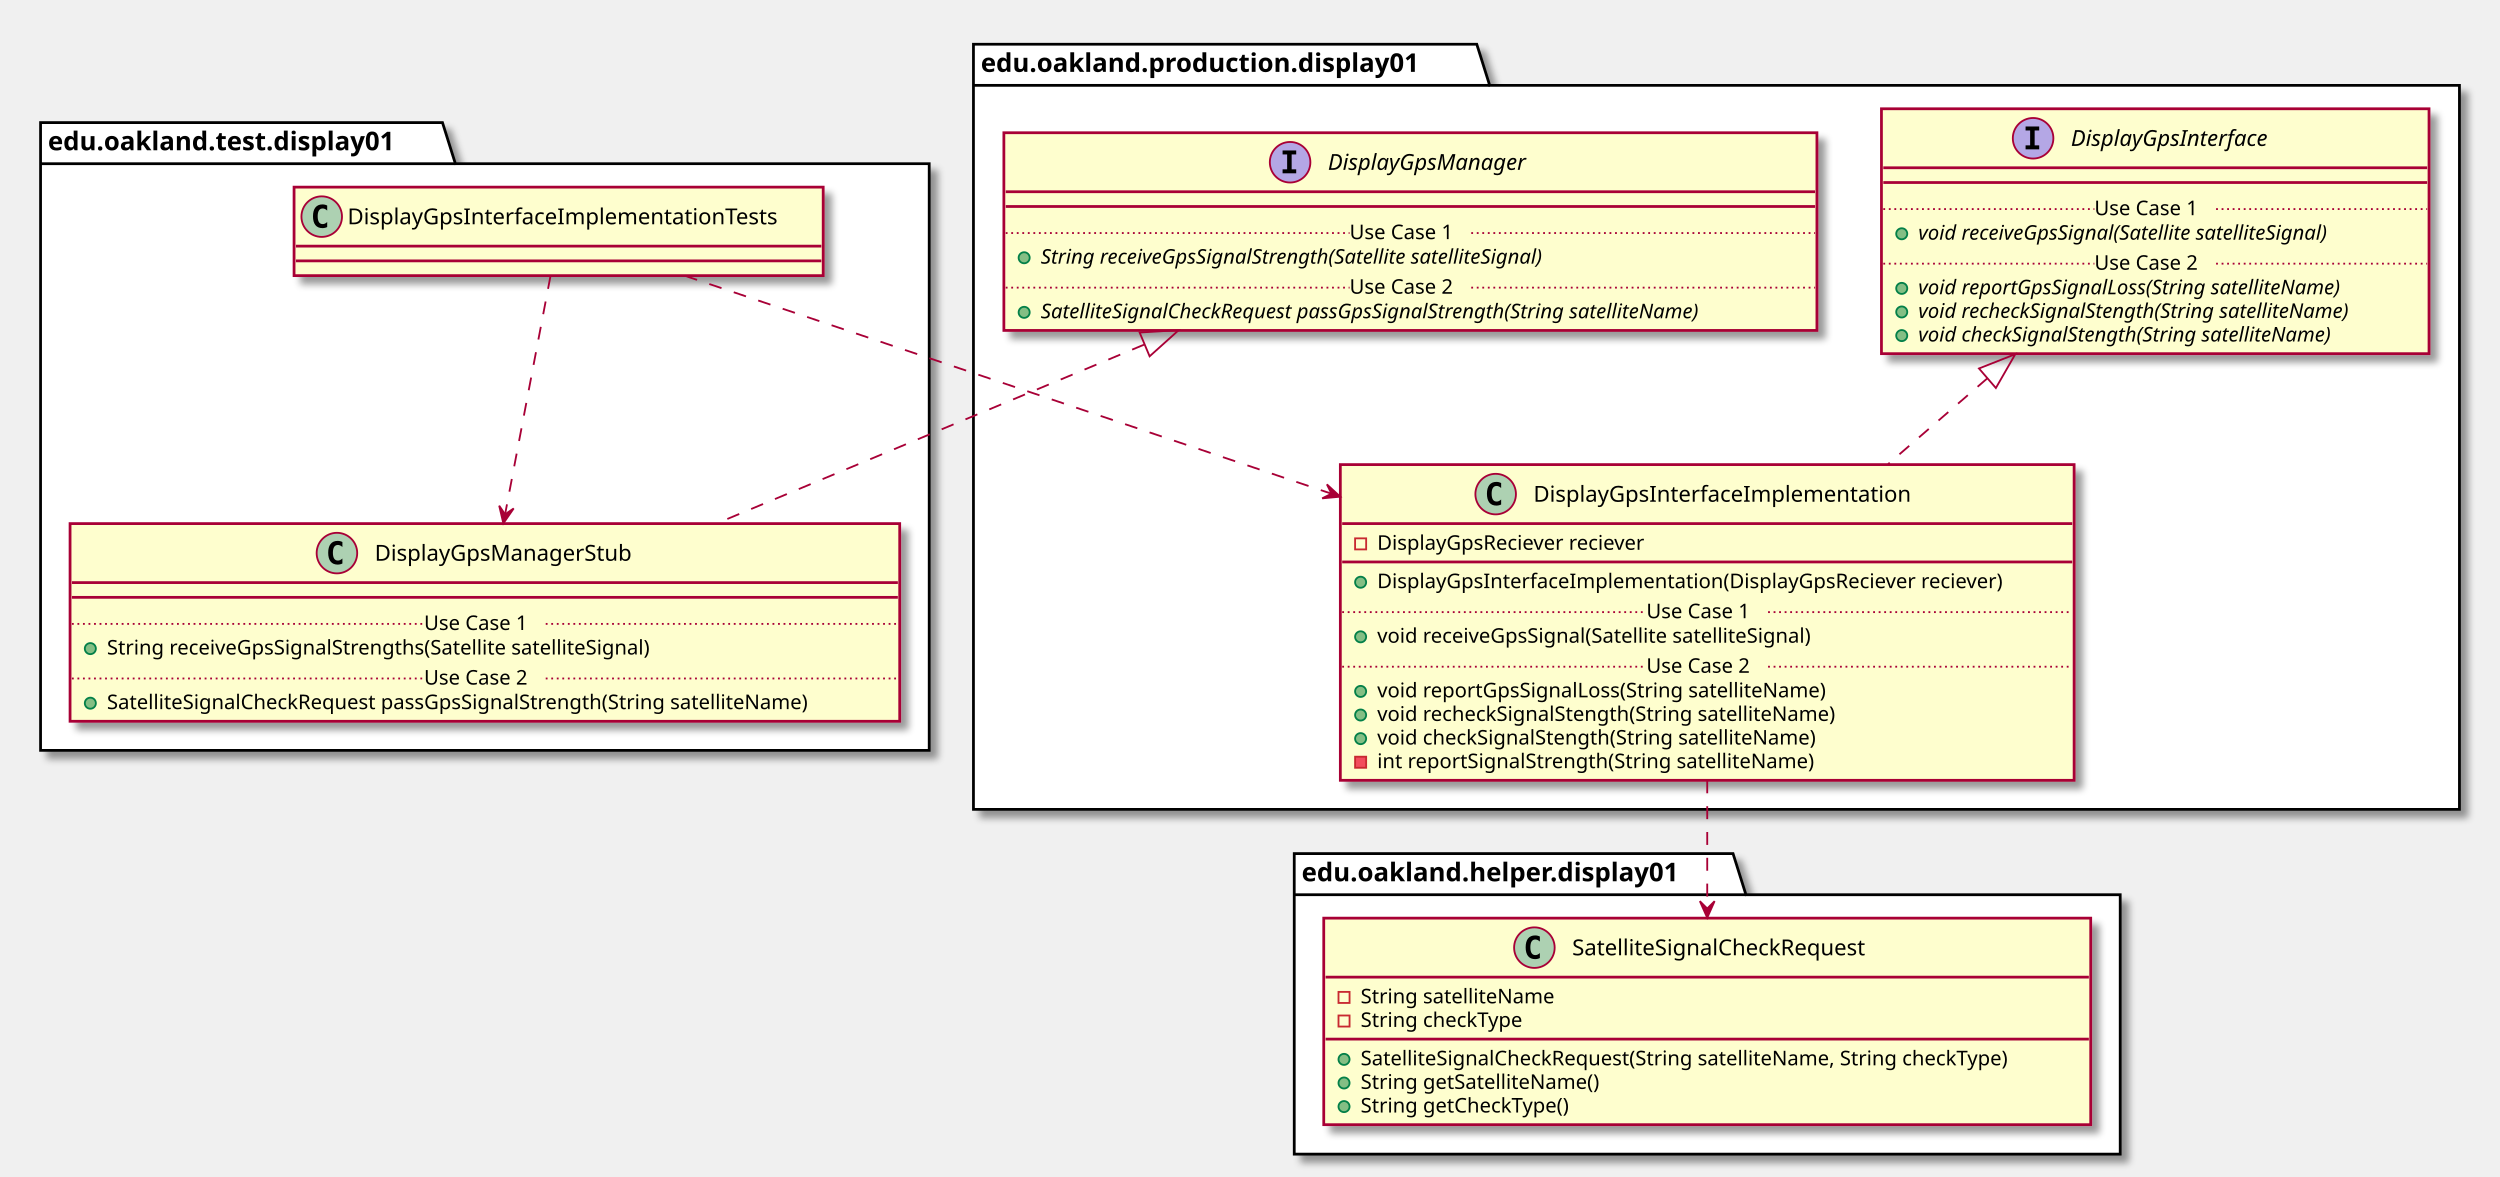
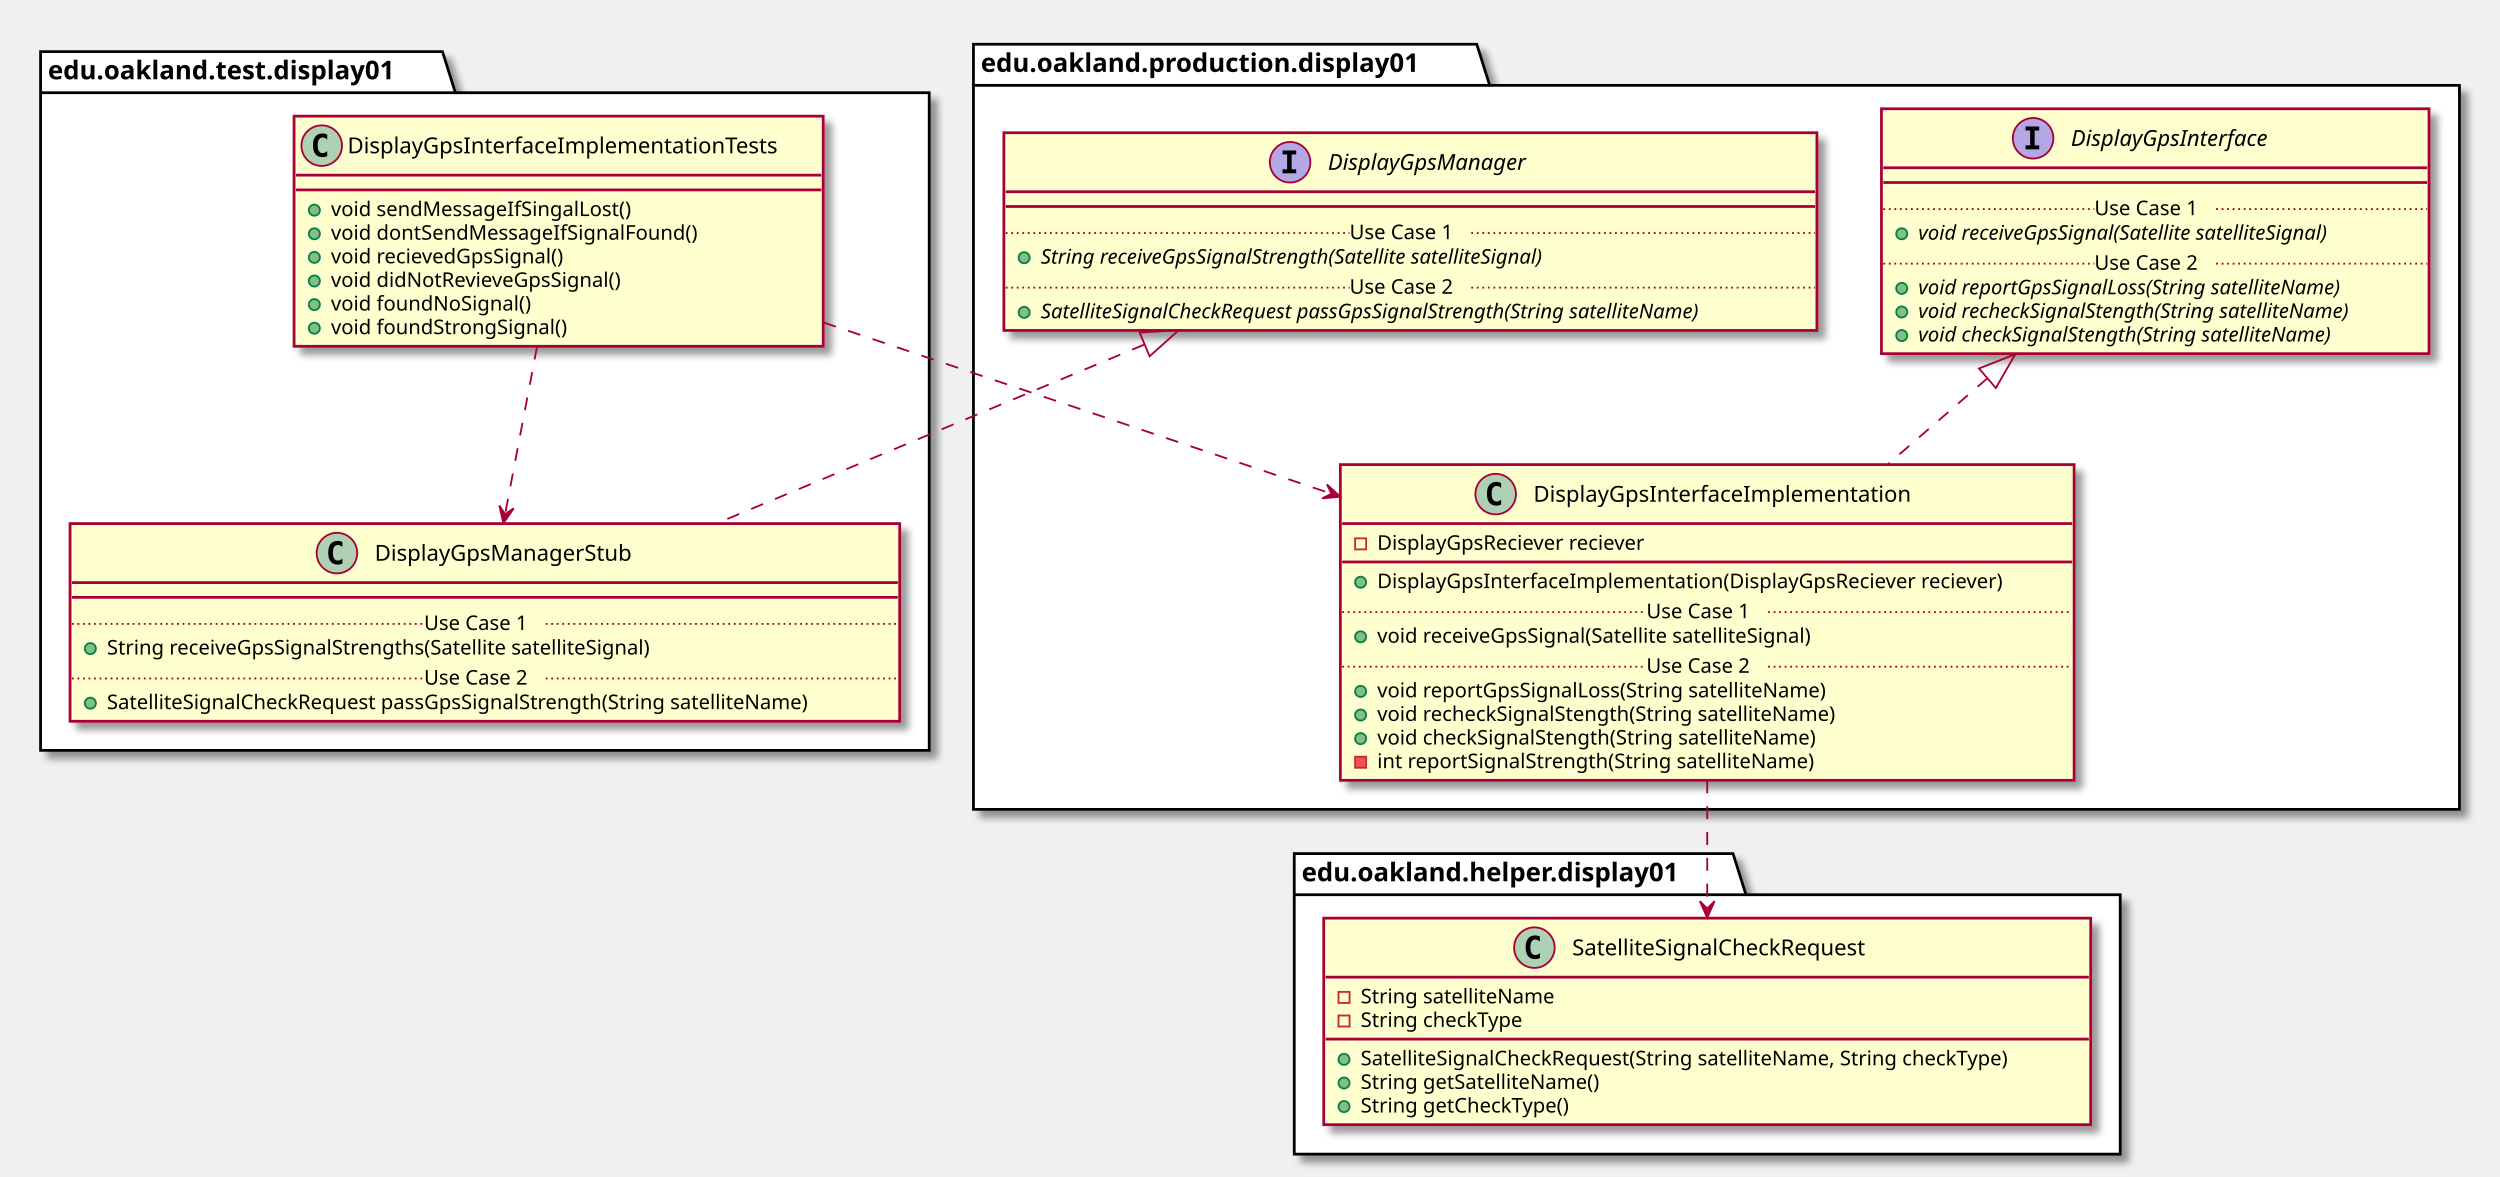
<svg xmlns="http://www.w3.org/2000/svg" contentScriptType="application/ecmascript" contentStyleType="text/css" height="638px" preserveAspectRatio="none" style="width:1356px;height:638px;" version="1.1" viewBox="0 0 1356 638" width="1356px" zoomAndPan="magnify">
  <defs>
-     <filter height="300%" id="f1u7j4h69wi7v0" width="300%" x="-1" y="-1">
+     <filter height="300%" id="f92l6e5xlj905" width="300%" x="-1" y="-1">
      <feGaussianBlur result="blurOut" stdDeviation="2.0" />
      <feColorMatrix in="blurOut" result="blurOut2" type="matrix" values="0 0 0 0 0 0 0 0 0 0 0 0 0 0 0 0 0 0 .4 0" />
      <feOffset dx="4.0" dy="4.0" in="blurOut2" result="blurOut3" />
      <feBlend in="SourceGraphic" in2="blurOut3" mode="normal" />
    </filter>
  </defs>
  <g>
-     <polygon fill="#FFFFFF" filter="url(#f1u7j4h69wi7v0)" points="22,66.5,240,66.5,247,88.797,504,88.797,504,407,22,407,22,66.5" style="stroke: #000000; stroke-width: 1.5;" />
-     <line style="stroke: #000000; stroke-width: 1.5;" x1="22" x2="247" y1="88.797" y2="88.797" />
-     <text fill="#000000" font-family="sans-serif" font-size="14" font-weight="bold" lengthAdjust="spacingAndGlyphs" textLength="212" x="26" y="81.495">edu.oakland.test.display01</text>
-     <polygon fill="#FFFFFF" filter="url(#f1u7j4h69wi7v0)" points="528,24,801,24,808,46.297,1334,46.297,1334,439,528,439,528,24" style="stroke: #000000; stroke-width: 1.5;" />
+     <polygon fill="#FFFFFF" filter="url(#f92l6e5xlj905)" points="22,28,240,28,247,50.297,504,50.297,504,407,22,407,22,28" style="stroke: #000000; stroke-width: 1.5;" />
+     <line style="stroke: #000000; stroke-width: 1.5;" x1="22" x2="247" y1="50.297" y2="50.297" />
+     <text fill="#000000" font-family="sans-serif" font-size="14" font-weight="bold" lengthAdjust="spacingAndGlyphs" textLength="212" x="26" y="42.995">edu.oakland.test.display01</text>
+     <polygon fill="#FFFFFF" filter="url(#f92l6e5xlj905)" points="528,24,801,24,808,46.297,1334,46.297,1334,439,528,439,528,24" style="stroke: #000000; stroke-width: 1.5;" />
    <line style="stroke: #000000; stroke-width: 1.5;" x1="528" x2="808" y1="46.297" y2="46.297" />
    <text fill="#000000" font-family="sans-serif" font-size="14" font-weight="bold" lengthAdjust="spacingAndGlyphs" textLength="267" x="532" y="38.995">edu.oakland.production.display01</text>
-     <polygon fill="#FFFFFF" filter="url(#f1u7j4h69wi7v0)" points="702,463,940,463,947,485.297,1150,485.297,1150,626,702,626,702,463" style="stroke: #000000; stroke-width: 1.5;" />
+     <polygon fill="#FFFFFF" filter="url(#f92l6e5xlj905)" points="702,463,940,463,947,485.297,1150,485.297,1150,626,702,626,702,463" style="stroke: #000000; stroke-width: 1.5;" />
    <line style="stroke: #000000; stroke-width: 1.5;" x1="702" x2="947" y1="485.297" y2="485.297" />
    <text fill="#000000" font-family="sans-serif" font-size="14" font-weight="bold" lengthAdjust="spacingAndGlyphs" textLength="232" x="706" y="477.995">edu.oakland.helper.display01</text>
-     <rect fill="#FEFECE" filter="url(#f1u7j4h69wi7v0)" height="48" id="DisplayGpsInterfaceImplementationTests" style="stroke: #A80036; stroke-width: 1.5;" width="287" x="159.5" y="101.5" />
-     <ellipse cx="174.5" cy="117.5" fill="#ADD1B2" rx="11" ry="11" style="stroke: #A80036; stroke-width: 1.0;" />
-     <path d="M177.469,123.141 Q176.891,123.438 176.25,123.578 Q175.609,123.734 174.906,123.734 Q172.406,123.734 171.078,122.094 Q169.766,120.438 169.766,117.312 Q169.766,114.188 171.078,112.531 Q172.406,110.875 174.906,110.875 Q175.609,110.875 176.25,111.031 Q176.906,111.188 177.469,111.484 L177.469,114.203 Q176.844,113.625 176.25,113.359 Q175.656,113.078 175.031,113.078 Q173.688,113.078 173,114.156 Q172.312,115.219 172.312,117.312 Q172.312,119.406 173,120.484 Q173.688,121.547 175.031,121.547 Q175.656,121.547 176.25,121.281 Q176.844,121 177.469,120.422 L177.469,123.141 Z " />
-     <text fill="#000000" font-family="sans-serif" font-size="12" lengthAdjust="spacingAndGlyphs" textLength="255" x="188.5" y="121.654">DisplayGpsInterfaceImplementationTests</text>
-     <line style="stroke: #A80036; stroke-width: 1.5;" x1="160.5" x2="445.5" y1="133.5" y2="133.5" />
-     <line style="stroke: #A80036; stroke-width: 1.5;" x1="160.5" x2="445.5" y1="141.5" y2="141.5" />
-     <rect fill="#FEFECE" filter="url(#f1u7j4h69wi7v0)" height="107.219" id="DisplayGpsManagerStub" style="stroke: #A80036; stroke-width: 1.5;" width="450" x="38" y="284" />
+     <rect fill="#FEFECE" filter="url(#f92l6e5xlj905)" height="124.828" id="DisplayGpsInterfaceImplementationTests" style="stroke: #A80036; stroke-width: 1.5;" width="287" x="159.5" y="63" />
+     <ellipse cx="174.5" cy="79" fill="#ADD1B2" rx="11" ry="11" style="stroke: #A80036; stroke-width: 1.0;" />
+     <path d="M177.469,84.641 Q176.891,84.938 176.25,85.078 Q175.609,85.234 174.906,85.234 Q172.406,85.234 171.078,83.594 Q169.766,81.938 169.766,78.812 Q169.766,75.688 171.078,74.031 Q172.406,72.375 174.906,72.375 Q175.609,72.375 176.25,72.531 Q176.906,72.688 177.469,72.984 L177.469,75.703 Q176.844,75.125 176.25,74.859 Q175.656,74.578 175.031,74.578 Q173.688,74.578 173,75.656 Q172.312,76.719 172.312,78.812 Q172.312,80.906 173,81.984 Q173.688,83.047 175.031,83.047 Q175.656,83.047 176.25,82.781 Q176.844,82.5 177.469,81.922 L177.469,84.641 Z " />
+     <text fill="#000000" font-family="sans-serif" font-size="12" lengthAdjust="spacingAndGlyphs" textLength="255" x="188.5" y="83.154">DisplayGpsInterfaceImplementationTests</text>
+     <line style="stroke: #A80036; stroke-width: 1.5;" x1="160.5" x2="445.5" y1="95" y2="95" />
+     <line style="stroke: #A80036; stroke-width: 1.5;" x1="160.5" x2="445.5" y1="103" y2="103" />
+     <ellipse cx="170.5" cy="114" fill="#84BE84" rx="3" ry="3" style="stroke: #038048; stroke-width: 1.0;" />
+     <text fill="#000000" font-family="sans-serif" font-size="11" lengthAdjust="spacingAndGlyphs" textLength="180" x="179.5" y="117.21">void sendMessageIfSingalLost()</text>
+     <ellipse cx="170.5" cy="126.805" fill="#84BE84" rx="3" ry="3" style="stroke: #038048; stroke-width: 1.0;" />
+     <text fill="#000000" font-family="sans-serif" font-size="11" lengthAdjust="spacingAndGlyphs" textLength="216" x="179.5" y="130.015">void dontSendMessageIfSignalFound()</text>
+     <ellipse cx="170.5" cy="139.609" fill="#84BE84" rx="3" ry="3" style="stroke: #038048; stroke-width: 1.0;" />
+     <text fill="#000000" font-family="sans-serif" font-size="11" lengthAdjust="spacingAndGlyphs" textLength="141" x="179.5" y="142.82">void recievedGpsSignal()</text>
+     <ellipse cx="170.5" cy="152.414" fill="#84BE84" rx="3" ry="3" style="stroke: #038048; stroke-width: 1.0;" />
+     <text fill="#000000" font-family="sans-serif" font-size="11" lengthAdjust="spacingAndGlyphs" textLength="172" x="179.5" y="155.625">void didNotRevieveGpsSignal()</text>
+     <ellipse cx="170.5" cy="165.219" fill="#84BE84" rx="3" ry="3" style="stroke: #038048; stroke-width: 1.0;" />
+     <text fill="#000000" font-family="sans-serif" font-size="11" lengthAdjust="spacingAndGlyphs" textLength="117" x="179.5" y="168.429">void foundNoSignal()</text>
+     <ellipse cx="170.5" cy="178.023" fill="#84BE84" rx="3" ry="3" style="stroke: #038048; stroke-width: 1.0;" />
+     <text fill="#000000" font-family="sans-serif" font-size="11" lengthAdjust="spacingAndGlyphs" textLength="140" x="179.5" y="181.234">void foundStrongSignal()</text>
+     <rect fill="#FEFECE" filter="url(#f92l6e5xlj905)" height="107.219" id="DisplayGpsManagerStub" style="stroke: #A80036; stroke-width: 1.5;" width="450" x="38" y="284" />
    <ellipse cx="182.75" cy="300" fill="#ADD1B2" rx="11" ry="11" style="stroke: #A80036; stroke-width: 1.0;" />
    <path d="M185.719,305.641 Q185.141,305.938 184.5,306.078 Q183.859,306.234 183.156,306.234 Q180.656,306.234 179.328,304.594 Q178.016,302.938 178.016,299.812 Q178.016,296.688 179.328,295.031 Q180.656,293.375 183.156,293.375 Q183.859,293.375 184.5,293.531 Q185.156,293.688 185.719,293.984 L185.719,296.703 Q185.094,296.125 184.5,295.859 Q183.906,295.578 183.281,295.578 Q181.938,295.578 181.25,296.656 Q180.562,297.719 180.562,299.812 Q180.562,301.906 181.25,302.984 Q181.938,304.047 183.281,304.047 Q183.906,304.047 184.5,303.781 Q185.094,303.5 185.719,302.922 L185.719,305.641 Z " />
    <text fill="#000000" font-family="sans-serif" font-size="12" lengthAdjust="spacingAndGlyphs" textLength="152" x="203.25" y="304.154">DisplayGpsManagerStub</text>
    <line style="stroke: #A80036; stroke-width: 1.5;" x1="39" x2="487" y1="316" y2="316" />
    <line style="stroke: #A80036; stroke-width: 1.5;" x1="39" x2="487" y1="324" y2="324" />
    <ellipse cx="49" cy="351.805" fill="#84BE84" rx="3" ry="3" style="stroke: #038048; stroke-width: 1.0;" />
    <text fill="#000000" font-family="sans-serif" font-size="11" lengthAdjust="spacingAndGlyphs" textLength="331" x="58" y="355.015">String receiveGpsSignalStrengths(Satellite satelliteSignal)</text>
    <line style="stroke: #A80036; stroke-width: 1.0; stroke-dasharray: 1.0,2.0;" x1="39" x2="230" y1="338.402" y2="338.402" />
    <text fill="#000000" font-family="sans-serif" font-size="11" lengthAdjust="spacingAndGlyphs" textLength="66" x="230" y="341.71">Use Case 1</text>
    <line style="stroke: #A80036; stroke-width: 1.0; stroke-dasharray: 1.0,2.0;" x1="296" x2="487" y1="338.402" y2="338.402" />
    <ellipse cx="49" cy="381.414" fill="#84BE84" rx="3" ry="3" style="stroke: #038048; stroke-width: 1.0;" />
    <text fill="#000000" font-family="sans-serif" font-size="11" lengthAdjust="spacingAndGlyphs" textLength="424" x="58" y="384.625">SatelliteSignalCheckRequest passGpsSignalStrength(String satelliteName)</text>
    <line style="stroke: #A80036; stroke-width: 1.0; stroke-dasharray: 1.0,2.0;" x1="39" x2="230" y1="368.012" y2="368.012" />
    <text fill="#000000" font-family="sans-serif" font-size="11" lengthAdjust="spacingAndGlyphs" textLength="66" x="230" y="371.32">Use Case 2</text>
    <line style="stroke: #A80036; stroke-width: 1.0; stroke-dasharray: 1.0,2.0;" x1="296" x2="487" y1="368.012" y2="368.012" />
-     <rect fill="#FEFECE" filter="url(#f1u7j4h69wi7v0)" height="107.219" id="DisplayGpsManager" style="stroke: #A80036; stroke-width: 1.5;" width="441" x="544.5" y="72" />
+     <rect fill="#FEFECE" filter="url(#f92l6e5xlj905)" height="107.219" id="DisplayGpsManager" style="stroke: #A80036; stroke-width: 1.5;" width="441" x="544.5" y="72" />
    <ellipse cx="699.75" cy="88" fill="#B4A7E5" rx="11" ry="11" style="stroke: #A80036; stroke-width: 1.0;" />
    <path d="M695.672,83.766 L695.672,81.609 L703.062,81.609 L703.062,83.766 L700.594,83.766 L700.594,91.844 L703.062,91.844 L703.062,94 L695.672,94 L695.672,91.844 L698.141,91.844 L698.141,83.766 L695.672,83.766 Z " />
    <text fill="#000000" font-family="sans-serif" font-size="12" font-style="italic" lengthAdjust="spacingAndGlyphs" textLength="122" x="720.25" y="92.154">DisplayGpsManager</text>
    <line style="stroke: #A80036; stroke-width: 1.5;" x1="545.5" x2="984.5" y1="104" y2="104" />
    <line style="stroke: #A80036; stroke-width: 1.5;" x1="545.5" x2="984.5" y1="112" y2="112" />
    <ellipse cx="555.5" cy="139.805" fill="#84BE84" rx="3" ry="3" style="stroke: #038048; stroke-width: 1.0;" />
    <text fill="#000000" font-family="sans-serif" font-size="11" font-style="italic" lengthAdjust="spacingAndGlyphs" textLength="318" x="564.5" y="143.015">String receiveGpsSignalStrength(Satellite satelliteSignal)</text>
    <line style="stroke: #A80036; stroke-width: 1.0; stroke-dasharray: 1.0,2.0;" x1="545.5" x2="732" y1="126.402" y2="126.402" />
    <text fill="#000000" font-family="sans-serif" font-size="11" lengthAdjust="spacingAndGlyphs" textLength="66" x="732" y="129.71">Use Case 1</text>
    <line style="stroke: #A80036; stroke-width: 1.0; stroke-dasharray: 1.0,2.0;" x1="798" x2="984.5" y1="126.402" y2="126.402" />
    <ellipse cx="555.5" cy="169.414" fill="#84BE84" rx="3" ry="3" style="stroke: #038048; stroke-width: 1.0;" />
    <text fill="#000000" font-family="sans-serif" font-size="11" font-style="italic" lengthAdjust="spacingAndGlyphs" textLength="415" x="564.5" y="172.625">SatelliteSignalCheckRequest passGpsSignalStrength(String satelliteName)</text>
    <line style="stroke: #A80036; stroke-width: 1.0; stroke-dasharray: 1.0,2.0;" x1="545.5" x2="732" y1="156.012" y2="156.012" />
    <text fill="#000000" font-family="sans-serif" font-size="11" lengthAdjust="spacingAndGlyphs" textLength="66" x="732" y="159.32">Use Case 2</text>
    <line style="stroke: #A80036; stroke-width: 1.0; stroke-dasharray: 1.0,2.0;" x1="798" x2="984.5" y1="156.012" y2="156.012" />
-     <rect fill="#FEFECE" filter="url(#f1u7j4h69wi7v0)" height="171.242" id="DisplayGpsInterfaceImplementation" style="stroke: #A80036; stroke-width: 1.5;" width="398" x="727" y="252" />
+     <rect fill="#FEFECE" filter="url(#f92l6e5xlj905)" height="171.242" id="DisplayGpsInterfaceImplementation" style="stroke: #A80036; stroke-width: 1.5;" width="398" x="727" y="252" />
    <ellipse cx="811.25" cy="268" fill="#ADD1B2" rx="11" ry="11" style="stroke: #A80036; stroke-width: 1.0;" />
    <path d="M814.219,273.641 Q813.641,273.938 813,274.078 Q812.359,274.234 811.656,274.234 Q809.156,274.234 807.828,272.594 Q806.516,270.938 806.516,267.812 Q806.516,264.688 807.828,263.031 Q809.156,261.375 811.656,261.375 Q812.359,261.375 813,261.531 Q813.656,261.688 814.219,261.984 L814.219,264.703 Q813.594,264.125 813,263.859 Q812.406,263.578 811.781,263.578 Q810.438,263.578 809.75,264.656 Q809.062,265.719 809.062,267.812 Q809.062,269.906 809.75,270.984 Q810.438,272.047 811.781,272.047 Q812.406,272.047 813,271.781 Q813.594,271.5 814.219,270.922 L814.219,273.641 Z " />
    <text fill="#000000" font-family="sans-serif" font-size="12" lengthAdjust="spacingAndGlyphs" textLength="221" x="831.75" y="272.154">DisplayGpsInterfaceImplementation</text>
    <line style="stroke: #A80036; stroke-width: 1.5;" x1="728" x2="1124" y1="284" y2="284" />
    <rect fill="none" height="6" style="stroke: #C82930; stroke-width: 1.0;" width="6" x="735" y="292" />
    <text fill="#000000" font-family="sans-serif" font-size="11" lengthAdjust="spacingAndGlyphs" textLength="162" x="747" y="298.21">DisplayGpsReciever reciever</text>
    <line style="stroke: #A80036; stroke-width: 1.5;" x1="728" x2="1124" y1="304.805" y2="304.805" />
    <ellipse cx="738" cy="315.805" fill="#84BE84" rx="3" ry="3" style="stroke: #038048; stroke-width: 1.0;" />
    <text fill="#000000" font-family="sans-serif" font-size="11" lengthAdjust="spacingAndGlyphs" textLength="372" x="747" y="319.015">DisplayGpsInterfaceImplementation(DisplayGpsReciever reciever)</text>
    <ellipse cx="738" cy="345.414" fill="#84BE84" rx="3" ry="3" style="stroke: #038048; stroke-width: 1.0;" />
    <text fill="#000000" font-family="sans-serif" font-size="11" lengthAdjust="spacingAndGlyphs" textLength="264" x="747" y="348.625">void receiveGpsSignal(Satellite satelliteSignal)</text>
    <line style="stroke: #A80036; stroke-width: 1.0; stroke-dasharray: 1.0,2.0;" x1="728" x2="893" y1="332.012" y2="332.012" />
    <text fill="#000000" font-family="sans-serif" font-size="11" lengthAdjust="spacingAndGlyphs" textLength="66" x="893" y="335.32">Use Case 1</text>
    <line style="stroke: #A80036; stroke-width: 1.0; stroke-dasharray: 1.0,2.0;" x1="959" x2="1124" y1="332.012" y2="332.012" />
    <ellipse cx="738" cy="375.023" fill="#84BE84" rx="3" ry="3" style="stroke: #038048; stroke-width: 1.0;" />
    <text fill="#000000" font-family="sans-serif" font-size="11" lengthAdjust="spacingAndGlyphs" textLength="271" x="747" y="378.234">void reportGpsSignalLoss(String satelliteName)</text>
    <ellipse cx="738" cy="387.828" fill="#84BE84" rx="3" ry="3" style="stroke: #038048; stroke-width: 1.0;" />
    <text fill="#000000" font-family="sans-serif" font-size="11" lengthAdjust="spacingAndGlyphs" textLength="274" x="747" y="391.039">void recheckSignalStength(String satelliteName)</text>
    <ellipse cx="738" cy="400.633" fill="#84BE84" rx="3" ry="3" style="stroke: #038048; stroke-width: 1.0;" />
    <text fill="#000000" font-family="sans-serif" font-size="11" lengthAdjust="spacingAndGlyphs" textLength="262" x="747" y="403.843">void checkSignalStength(String satelliteName)</text>
    <rect fill="#F24D5C" height="6" style="stroke: #C82930; stroke-width: 1.0;" width="6" x="735" y="410.438" />
    <text fill="#000000" font-family="sans-serif" font-size="11" lengthAdjust="spacingAndGlyphs" textLength="261" x="747" y="416.648">int reportSignalStrength(String satelliteName)</text>
    <line style="stroke: #A80036; stroke-width: 1.0; stroke-dasharray: 1.0,2.0;" x1="728" x2="893" y1="361.621" y2="361.621" />
    <text fill="#000000" font-family="sans-serif" font-size="11" lengthAdjust="spacingAndGlyphs" textLength="66" x="893" y="364.929">Use Case 2</text>
    <line style="stroke: #A80036; stroke-width: 1.0; stroke-dasharray: 1.0,2.0;" x1="959" x2="1124" y1="361.621" y2="361.621" />
-     <rect fill="#FEFECE" filter="url(#f1u7j4h69wi7v0)" height="132.828" id="DisplayGpsInterface" style="stroke: #A80036; stroke-width: 1.5;" width="297" x="1020.5" y="59" />
+     <rect fill="#FEFECE" filter="url(#f92l6e5xlj905)" height="132.828" id="DisplayGpsInterface" style="stroke: #A80036; stroke-width: 1.5;" width="297" x="1020.5" y="59" />
    <ellipse cx="1102.75" cy="75" fill="#B4A7E5" rx="11" ry="11" style="stroke: #A80036; stroke-width: 1.0;" />
    <path d="M1098.672,70.766 L1098.672,68.609 L1106.062,68.609 L1106.062,70.766 L1103.594,70.766 L1103.594,78.844 L1106.062,78.844 L1106.062,81 L1098.672,81 L1098.672,78.844 L1101.141,78.844 L1101.141,70.766 L1098.672,70.766 Z " />
    <text fill="#000000" font-family="sans-serif" font-size="12" font-style="italic" lengthAdjust="spacingAndGlyphs" textLength="124" x="1123.25" y="79.154">DisplayGpsInterface</text>
    <line style="stroke: #A80036; stroke-width: 1.5;" x1="1021.5" x2="1316.5" y1="91" y2="91" />
    <line style="stroke: #A80036; stroke-width: 1.5;" x1="1021.5" x2="1316.5" y1="99" y2="99" />
    <ellipse cx="1031.5" cy="126.805" fill="#84BE84" rx="3" ry="3" style="stroke: #038048; stroke-width: 1.0;" />
    <text fill="#000000" font-family="sans-serif" font-size="11" font-style="italic" lengthAdjust="spacingAndGlyphs" textLength="261" x="1040.5" y="130.015">void receiveGpsSignal(Satellite satelliteSignal)</text>
    <line style="stroke: #A80036; stroke-width: 1.0; stroke-dasharray: 1.0,2.0;" x1="1021.5" x2="1136" y1="113.402" y2="113.402" />
    <text fill="#000000" font-family="sans-serif" font-size="11" lengthAdjust="spacingAndGlyphs" textLength="66" x="1136" y="116.71">Use Case 1</text>
    <line style="stroke: #A80036; stroke-width: 1.0; stroke-dasharray: 1.0,2.0;" x1="1202" x2="1316.5" y1="113.402" y2="113.402" />
    <ellipse cx="1031.5" cy="156.414" fill="#84BE84" rx="3" ry="3" style="stroke: #038048; stroke-width: 1.0;" />
    <text fill="#000000" font-family="sans-serif" font-size="11" font-style="italic" lengthAdjust="spacingAndGlyphs" textLength="266" x="1040.5" y="159.625">void reportGpsSignalLoss(String satelliteName)</text>
    <ellipse cx="1031.5" cy="169.219" fill="#84BE84" rx="3" ry="3" style="stroke: #038048; stroke-width: 1.0;" />
    <text fill="#000000" font-family="sans-serif" font-size="11" font-style="italic" lengthAdjust="spacingAndGlyphs" textLength="271" x="1040.5" y="172.429">void recheckSignalStength(String satelliteName)</text>
    <ellipse cx="1031.5" cy="182.023" fill="#84BE84" rx="3" ry="3" style="stroke: #038048; stroke-width: 1.0;" />
    <text fill="#000000" font-family="sans-serif" font-size="11" font-style="italic" lengthAdjust="spacingAndGlyphs" textLength="259" x="1040.5" y="185.234">void checkSignalStength(String satelliteName)</text>
    <line style="stroke: #A80036; stroke-width: 1.0; stroke-dasharray: 1.0,2.0;" x1="1021.5" x2="1136" y1="143.012" y2="143.012" />
    <text fill="#000000" font-family="sans-serif" font-size="11" lengthAdjust="spacingAndGlyphs" textLength="66" x="1136" y="146.32">Use Case 2</text>
    <line style="stroke: #A80036; stroke-width: 1.0; stroke-dasharray: 1.0,2.0;" x1="1202" x2="1316.5" y1="143.012" y2="143.012" />
-     <rect fill="#FEFECE" filter="url(#f1u7j4h69wi7v0)" height="112.023" id="SatelliteSignalCheckRequest" style="stroke: #A80036; stroke-width: 1.5;" width="416" x="718" y="498" />
+     <rect fill="#FEFECE" filter="url(#f92l6e5xlj905)" height="112.023" id="SatelliteSignalCheckRequest" style="stroke: #A80036; stroke-width: 1.5;" width="416" x="718" y="498" />
    <ellipse cx="832.25" cy="514" fill="#ADD1B2" rx="11" ry="11" style="stroke: #A80036; stroke-width: 1.0;" />
    <path d="M835.219,519.641 Q834.641,519.938 834,520.078 Q833.359,520.234 832.656,520.234 Q830.156,520.234 828.828,518.594 Q827.516,516.938 827.516,513.812 Q827.516,510.688 828.828,509.031 Q830.156,507.375 832.656,507.375 Q833.359,507.375 834,507.531 Q834.656,507.688 835.219,507.984 L835.219,510.703 Q834.594,510.125 834,509.859 Q833.406,509.578 832.781,509.578 Q831.438,509.578 830.75,510.656 Q830.062,511.719 830.062,513.812 Q830.062,515.906 830.75,516.984 Q831.438,518.047 832.781,518.047 Q833.406,518.047 834,517.781 Q834.594,517.5 835.219,516.922 L835.219,519.641 Z " />
    <text fill="#000000" font-family="sans-serif" font-size="12" lengthAdjust="spacingAndGlyphs" textLength="179" x="852.75" y="518.154">SatelliteSignalCheckRequest</text>
    <line style="stroke: #A80036; stroke-width: 1.5;" x1="719" x2="1133" y1="530" y2="530" />
    <rect fill="none" height="6" style="stroke: #C82930; stroke-width: 1.0;" width="6" x="726" y="538" />
    <text fill="#000000" font-family="sans-serif" font-size="11" lengthAdjust="spacingAndGlyphs" textLength="116" x="738" y="544.21">String satelliteName</text>
    <rect fill="none" height="6" style="stroke: #C82930; stroke-width: 1.0;" width="6" x="726" y="550.805" />
    <text fill="#000000" font-family="sans-serif" font-size="11" lengthAdjust="spacingAndGlyphs" textLength="97" x="738" y="557.015">String checkType</text>
    <line style="stroke: #A80036; stroke-width: 1.5;" x1="719" x2="1133" y1="563.609" y2="563.609" />
    <ellipse cx="729" cy="574.609" fill="#84BE84" rx="3" ry="3" style="stroke: #038048; stroke-width: 1.0;" />
    <text fill="#000000" font-family="sans-serif" font-size="11" lengthAdjust="spacingAndGlyphs" textLength="390" x="738" y="577.82">SatelliteSignalCheckRequest(String satelliteName, String checkType)</text>
    <ellipse cx="729" cy="587.414" fill="#84BE84" rx="3" ry="3" style="stroke: #038048; stroke-width: 1.0;" />
    <text fill="#000000" font-family="sans-serif" font-size="11" lengthAdjust="spacingAndGlyphs" textLength="143" x="738" y="590.625">String getSatelliteName()</text>
    <ellipse cx="729" cy="600.219" fill="#84BE84" rx="3" ry="3" style="stroke: #038048; stroke-width: 1.0;" />
    <text fill="#000000" font-family="sans-serif" font-size="11" lengthAdjust="spacingAndGlyphs" textLength="125" x="738" y="603.429">String getCheckType()</text>
    <path d="M620.53,186.94 C547.3,217.57 459.22,254.42 388.8,283.87 " fill="none" id="DisplayGpsManager&lt;-DisplayGpsManagerStub" style="stroke: #A80036; stroke-width: 1.0; stroke-dasharray: 7.0,7.0;" />
    <polygon fill="none" points="618.14,180.35,639.3,179.09,623.55,193.26,618.14,180.35" style="stroke: #A80036; stroke-width: 1.0;" />
-     <path d="M298.57,149.78 C292.68,180.66 282.1,236.24 274,278.76 " fill="none" id="DisplayGpsInterfaceImplementationTests-&gt;DisplayGpsManagerStub" style="stroke: #A80036; stroke-width: 1.0; stroke-dasharray: 7.0,7.0;" />
-     <polygon fill="#A80036" points="273.02,283.88,278.622,275.779,273.948,278.967,270.761,274.294,273.02,283.88" style="stroke: #A80036; stroke-width: 1.0;" />
+     <path d="M291.27,188.09 C285.82,216.69 279.38,250.5 274.02,278.62 " fill="none" id="DisplayGpsInterfaceImplementationTests-&gt;DisplayGpsManagerStub" style="stroke: #A80036; stroke-width: 1.0; stroke-dasharray: 7.0,7.0;" />
+     <polygon fill="#A80036" points="273.04,283.8,278.664,275.715,273.982,278.89,270.808,274.207,273.04,283.8" style="stroke: #A80036; stroke-width: 1.0;" />
    <path d="M1077.94,205.2 C1060.36,220.39 1041.87,236.37 1024.08,251.74 " fill="none" id="DisplayGpsInterface&lt;-DisplayGpsInterfaceImplementation" style="stroke: #A80036; stroke-width: 1.0; stroke-dasharray: 7.0,7.0;" />
    <polygon fill="none" points="1073.4,199.86,1093.11,192.08,1082.56,210.46,1073.4,199.86" style="stroke: #A80036; stroke-width: 1.0;" />
    <path d="M926,423.28 C926,446.48 926,471.15 926,492.67 " fill="none" id="DisplayGpsInterfaceImplementation-&gt;SatelliteSignalCheckRequest" style="stroke: #A80036; stroke-width: 1.0; stroke-dasharray: 7.0,7.0;" />
    <polygon fill="#A80036" points="926,497.79,930,488.79,926,492.79,922,488.79,926,497.79" style="stroke: #A80036; stroke-width: 1.0;" />
-     <path d="M371.45,149.57 C455.24,177.82 600.91,226.92 721.93,267.71 " fill="none" id="DisplayGpsInterfaceImplementationTests-&gt;DisplayGpsInterfaceImplementation" style="stroke: #A80036; stroke-width: 1.0; stroke-dasharray: 7.0,7.0;" />
-     <polygon fill="#A80036" points="726.95,269.4,719.707,262.726,722.214,267.797,717.143,270.304,726.95,269.4" style="stroke: #A80036; stroke-width: 1.0;" />
+     <path d="M446.71,174.94 C528.44,202.49 632.13,237.44 722.15,267.79 " fill="none" id="DisplayGpsInterfaceImplementationTests-&gt;DisplayGpsInterfaceImplementation" style="stroke: #A80036; stroke-width: 1.0; stroke-dasharray: 7.0,7.0;" />
+     <polygon fill="#A80036" points="726.96,269.41,719.711,262.743,722.222,267.812,717.154,270.323,726.96,269.41" style="stroke: #A80036; stroke-width: 1.0;" />
  </g>
</svg>
